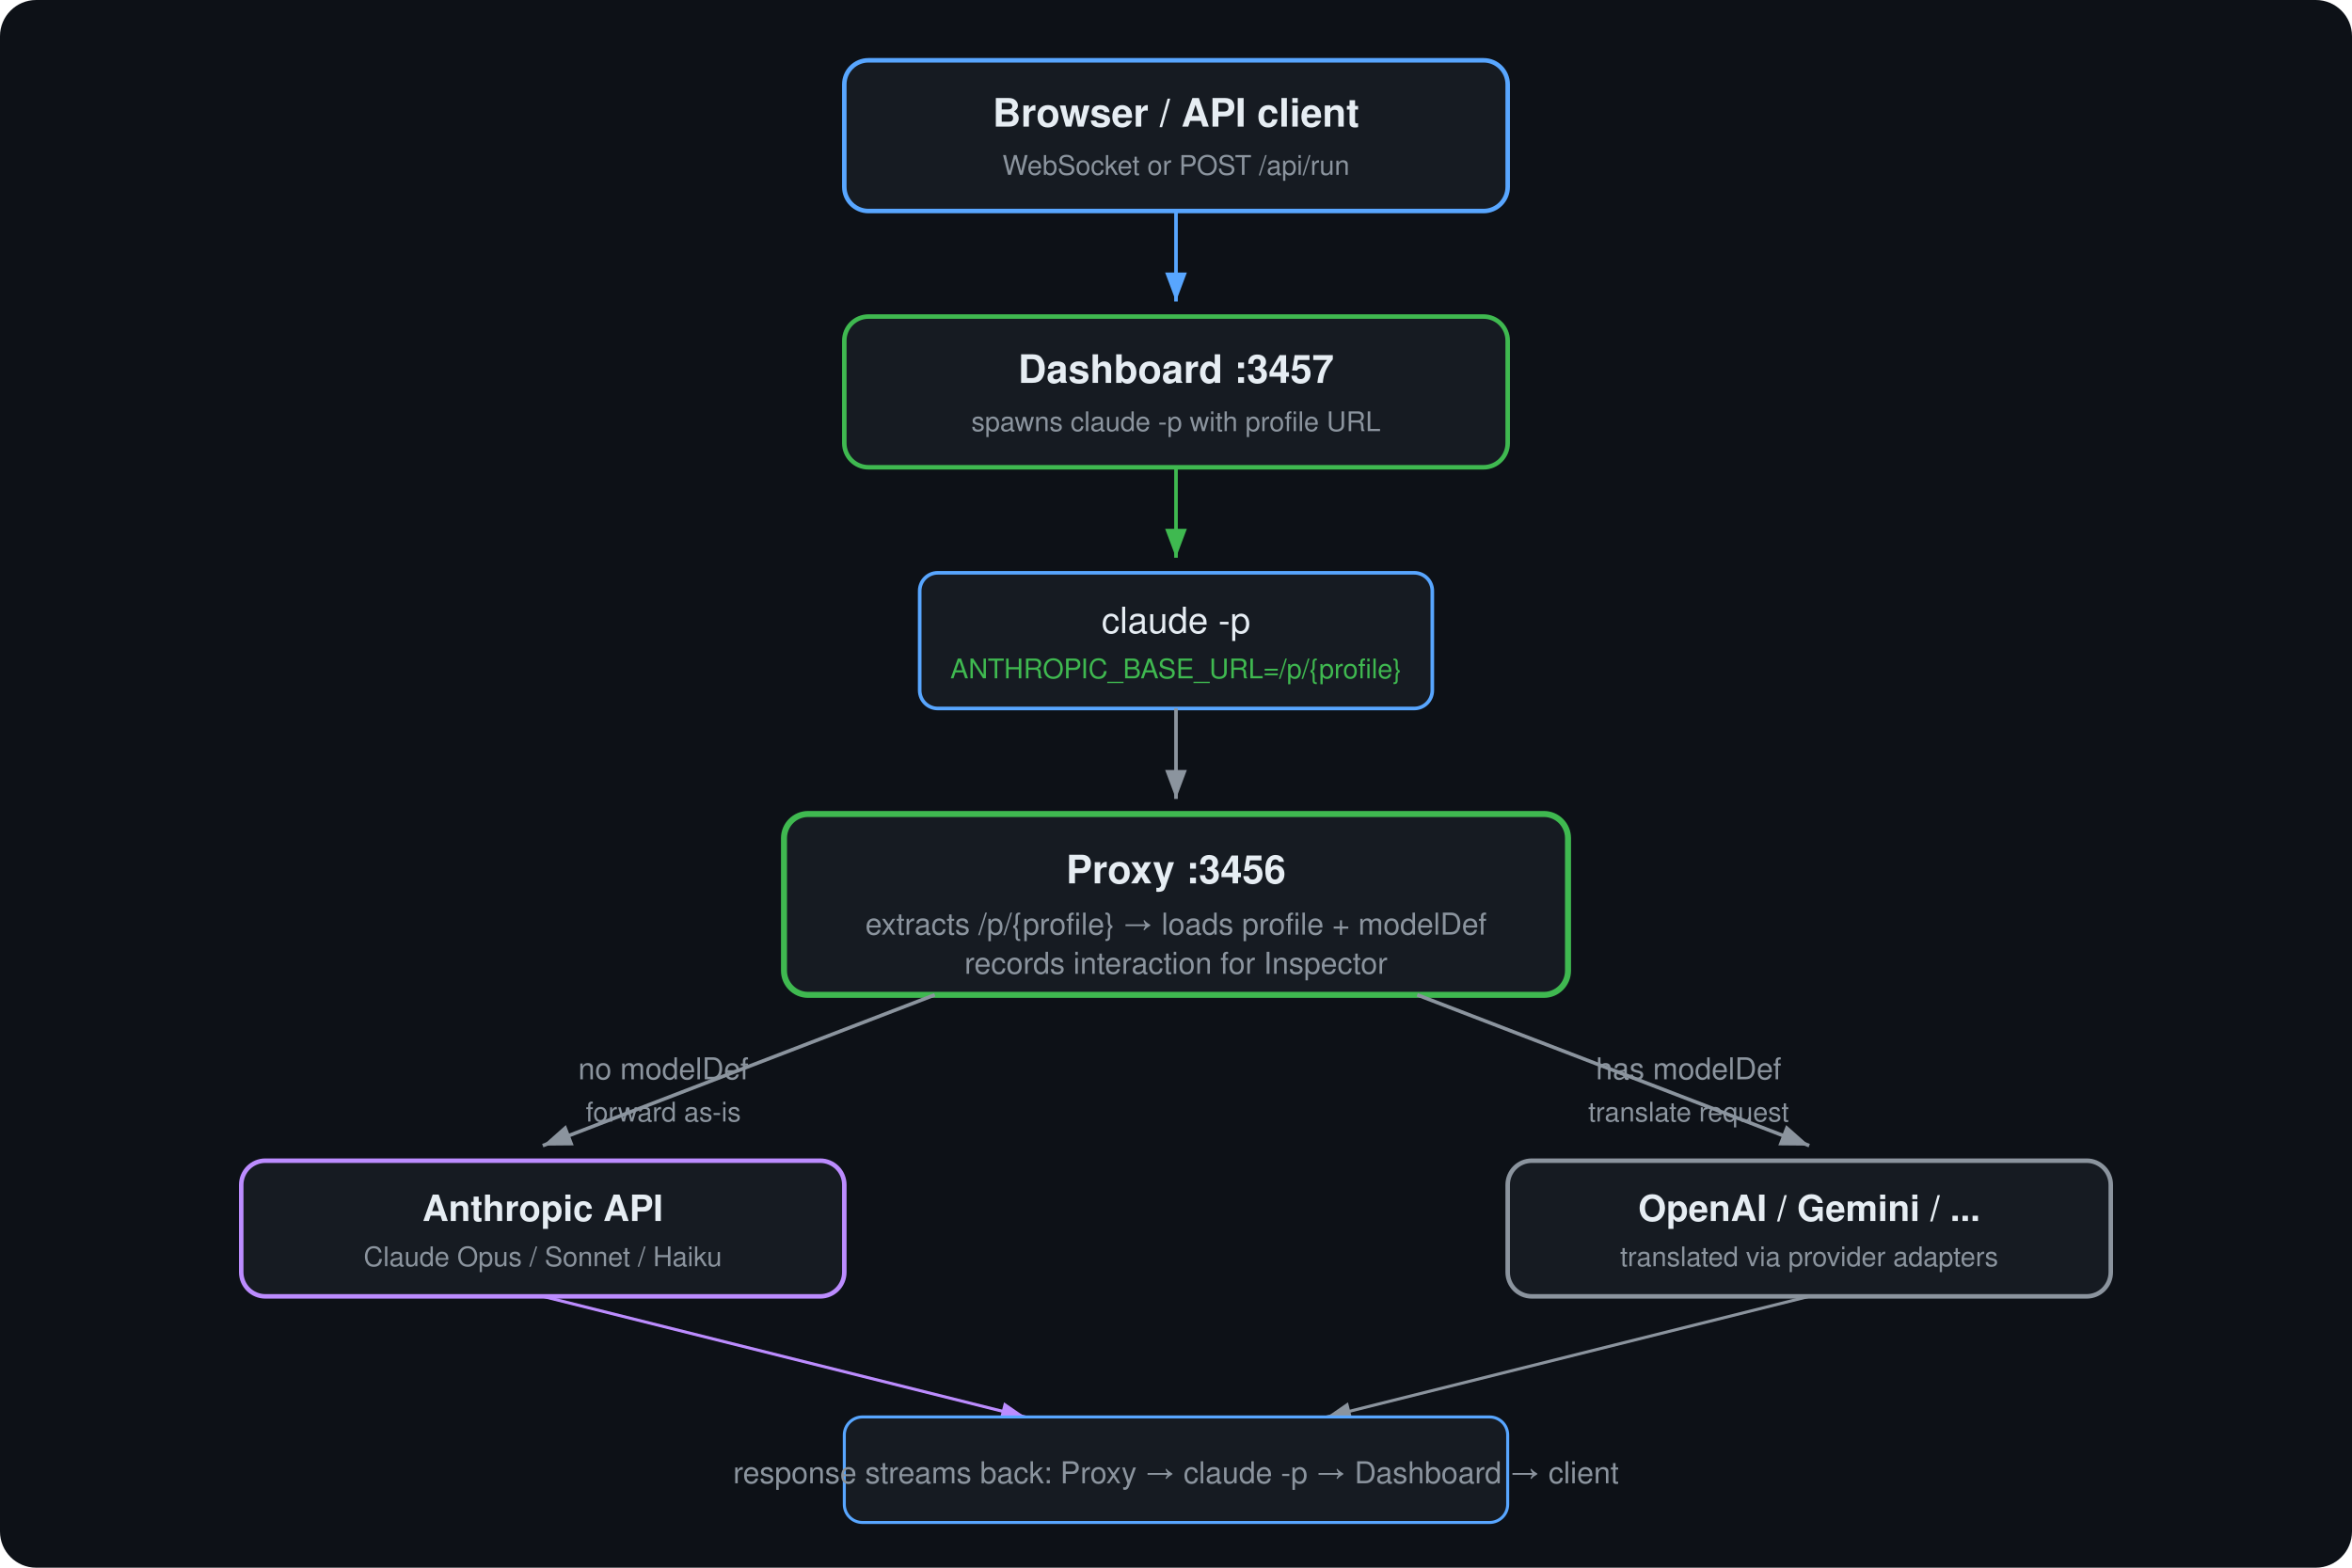
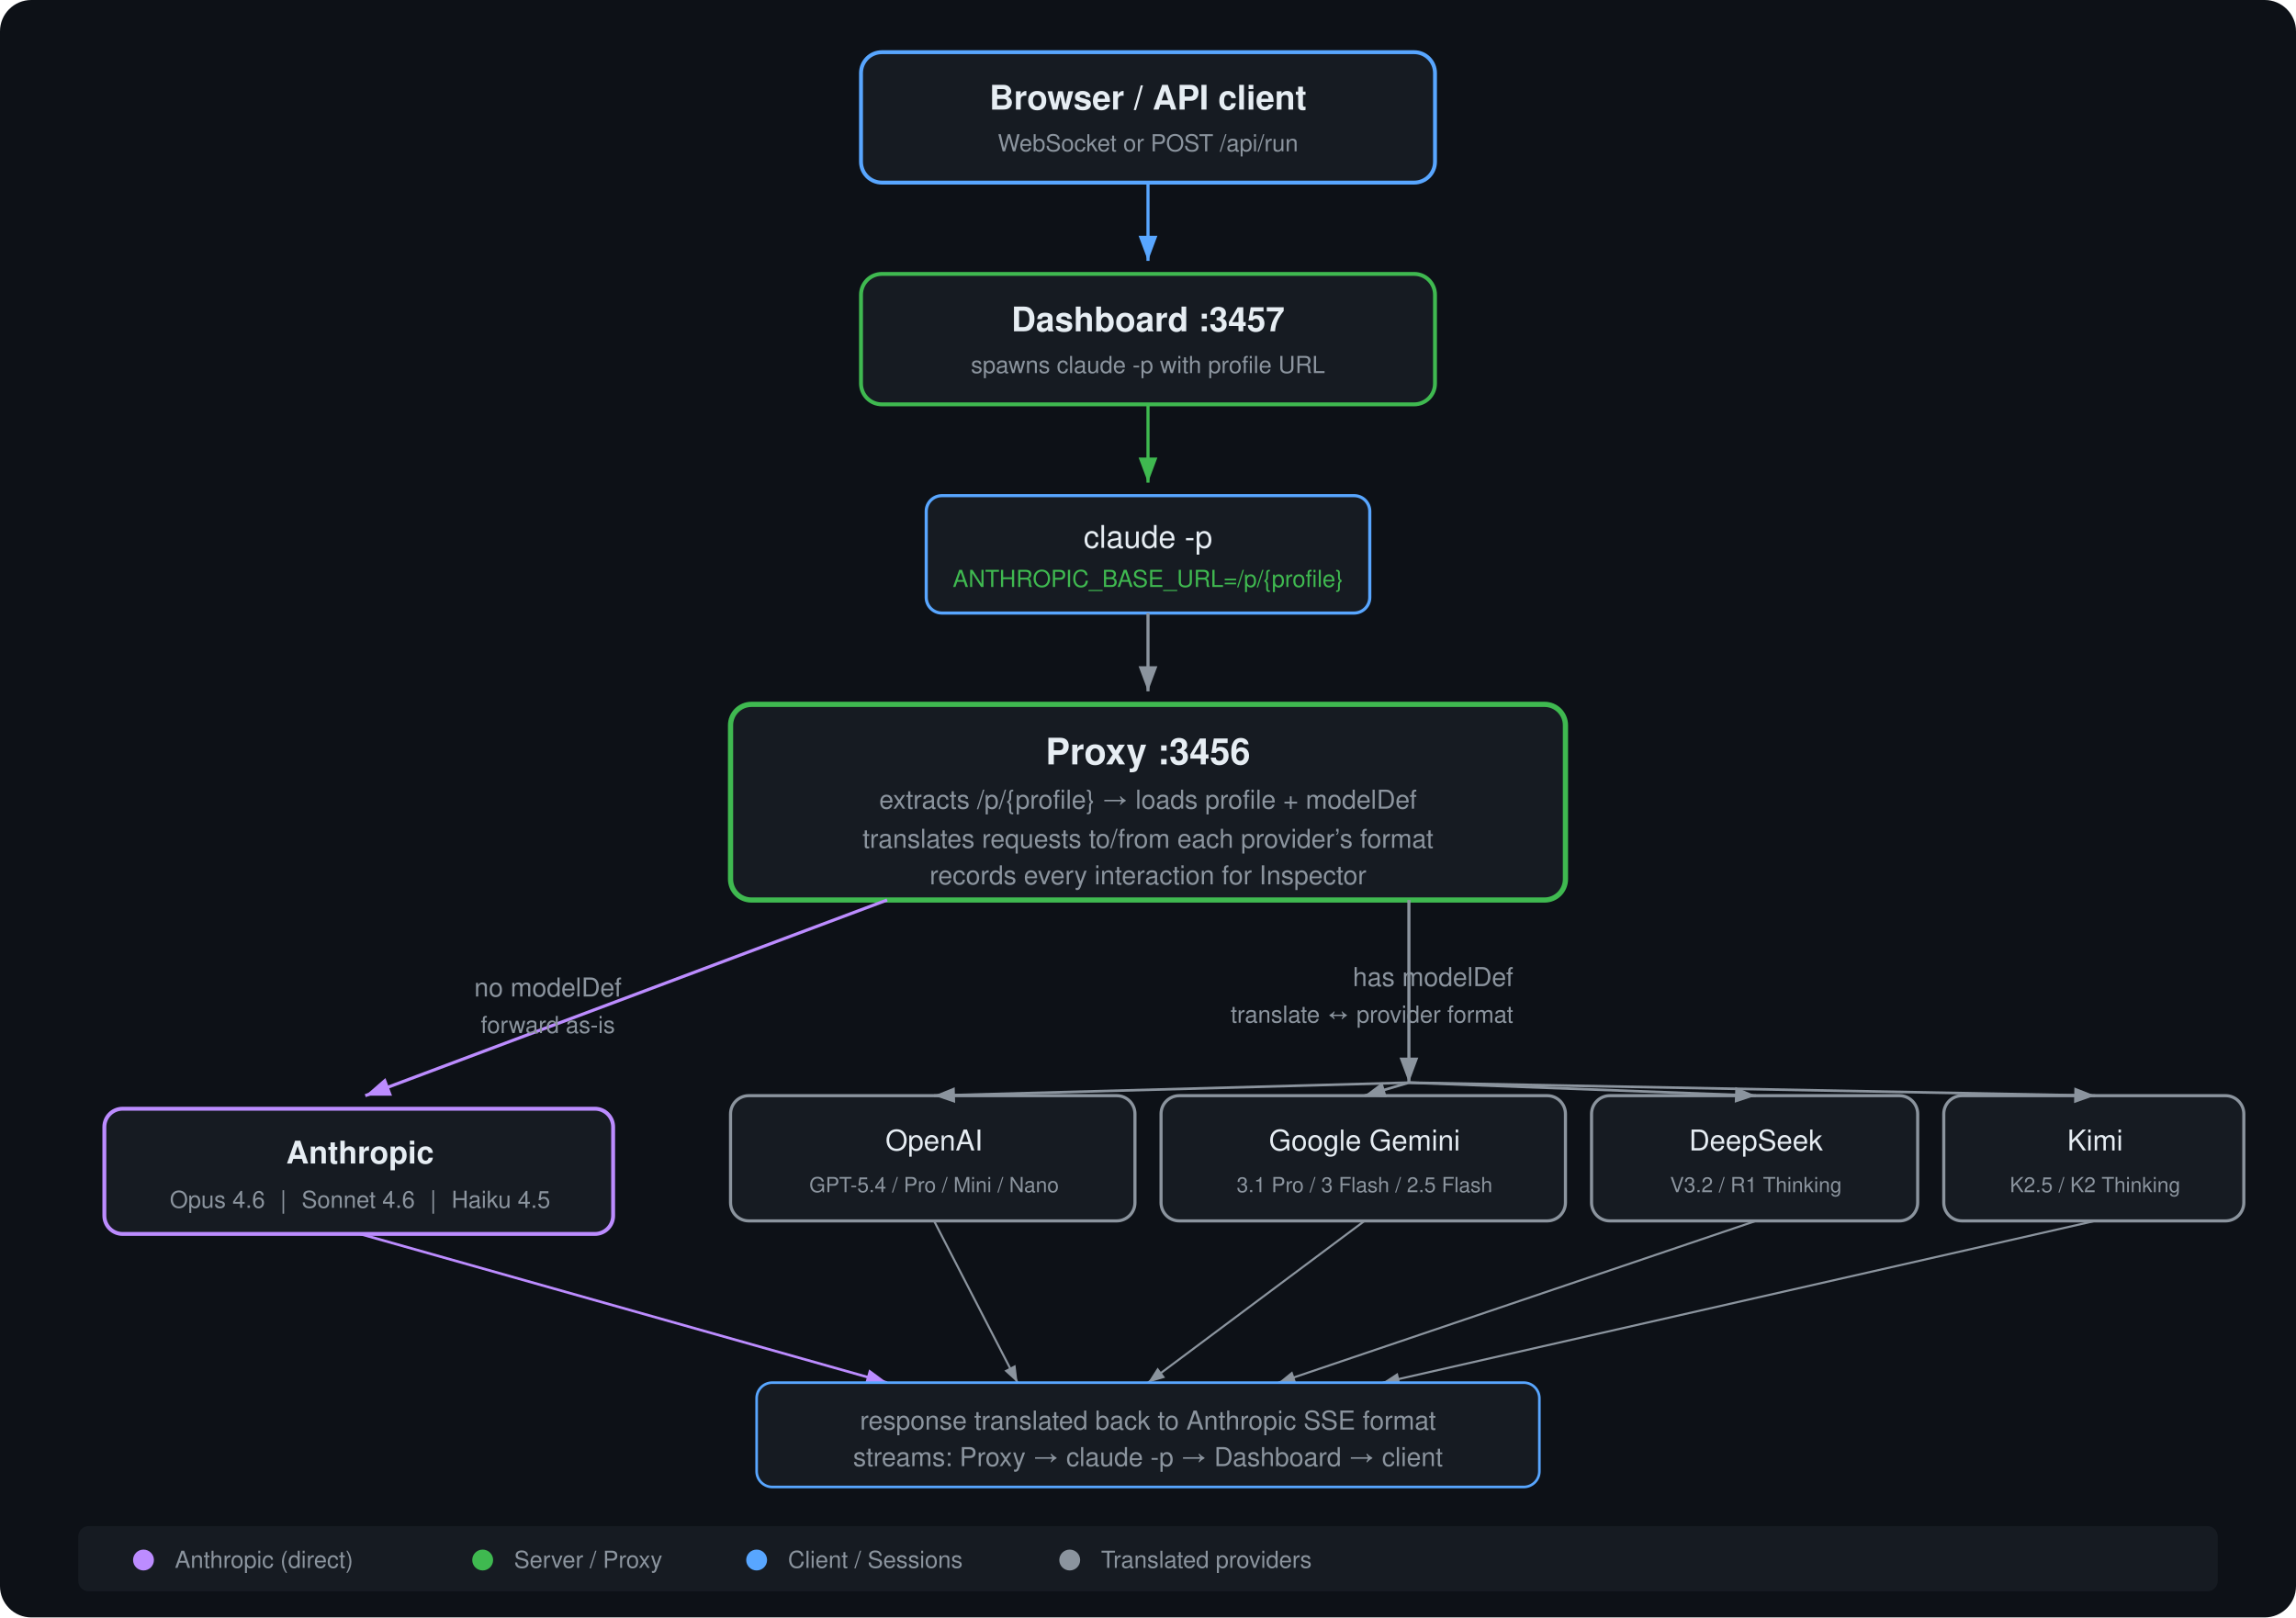
- <svg xmlns="http://www.w3.org/2000/svg" viewBox="0 0 780 520" style="font-family:-apple-system,BlinkMacSystemFont,'Segoe UI',Helvetica,Arial,sans-serif">
+ <svg xmlns="http://www.w3.org/2000/svg" viewBox="0 0 880 620" style="font-family:-apple-system,BlinkMacSystemFont,'Segoe UI',Helvetica,Arial,sans-serif">
  <defs>
    <marker id="a" markerWidth="8" markerHeight="6" refX="8" refY="3" orient="auto">
      <polygon points="0 0,8 3,0 6" fill="#8b949e" />
    </marker>
    <marker id="ab" markerWidth="8" markerHeight="6" refX="8" refY="3" orient="auto">
      <polygon points="0 0,8 3,0 6" fill="#58a6ff" />
    </marker>
    <marker id="ag" markerWidth="8" markerHeight="6" refX="8" refY="3" orient="auto">
      <polygon points="0 0,8 3,0 6" fill="#3fb950" />
    </marker>
    <marker id="ap" markerWidth="8" markerHeight="6" refX="8" refY="3" orient="auto">
      <polygon points="0 0,8 3,0 6" fill="#bc8cff" />
    </marker>
  </defs>
-   <rect width="780" height="520" rx="12" fill="#0d1117" />
-   <rect x="280" y="20" width="220" height="50" rx="8" fill="#161b22" stroke="#58a6ff" stroke-width="1.5" />
-   <text x="390" y="42" text-anchor="middle" fill="#e6edf3" font-size="13" font-weight="600">Browser / API client</text>
-   <text x="390" y="58" text-anchor="middle" fill="#8b949e" font-size="9">WebSocket or POST /api/run</text>
-   <line x1="390" y1="70" x2="390" y2="100" stroke="#58a6ff" stroke-width="1.2" marker-end="url(#ab)" />
-   <rect x="280" y="105" width="220" height="50" rx="8" fill="#161b22" stroke="#3fb950" stroke-width="1.5" />
-   <text x="390" y="127" text-anchor="middle" fill="#e6edf3" font-size="13" font-weight="600">Dashboard :3457</text>
-   <text x="390" y="143" text-anchor="middle" fill="#8b949e" font-size="9">spawns claude -p with profile URL</text>
-   <line x1="390" y1="155" x2="390" y2="185" stroke="#3fb950" stroke-width="1.2" marker-end="url(#ag)" />
-   <rect x="305" y="190" width="170" height="45" rx="6" fill="#161b22" stroke="#58a6ff" stroke-width="1.2" />
-   <text x="390" y="210" text-anchor="middle" fill="#e6edf3" font-size="12" font-weight="500">claude -p</text>
-   <text x="390" y="225" text-anchor="middle" fill="#3fb950" font-size="9">ANTHROPIC_BASE_URL=/p/{profile}</text>
-   <line x1="390" y1="235" x2="390" y2="265" stroke="#8b949e" stroke-width="1.2" marker-end="url(#a)" />
-   <rect x="260" y="270" width="260" height="60" rx="8" fill="#161b22" stroke="#3fb950" stroke-width="2" />
-   <text x="390" y="293" text-anchor="middle" fill="#e6edf3" font-size="13" font-weight="600">Proxy :3456</text>
-   <text x="390" y="310" text-anchor="middle" fill="#8b949e" font-size="10">extracts /p/{profile}  →  loads profile + modelDef</text>
-   <text x="390" y="323" text-anchor="middle" fill="#8b949e" font-size="10">records interaction for Inspector</text>
-   <line x1="310" y1="330" x2="180" y2="380" stroke="#8b949e" stroke-width="1.2" marker-end="url(#a)" />
-   <text x="220" y="358" text-anchor="middle" fill="#8b949e" font-size="10">no modelDef</text>
-   <text x="220" y="372" text-anchor="middle" fill="#8b949e" font-size="9">forward as-is</text>
-   <line x1="470" y1="330" x2="600" y2="380" stroke="#8b949e" stroke-width="1.2" marker-end="url(#a)" />
-   <text x="560" y="358" text-anchor="middle" fill="#8b949e" font-size="10">has modelDef</text>
-   <text x="560" y="372" text-anchor="middle" fill="#8b949e" font-size="9">translate request</text>
-   <rect x="80" y="385" width="200" height="45" rx="8" fill="#161b22" stroke="#bc8cff" stroke-width="1.5" />
-   <text x="180" y="405" text-anchor="middle" fill="#e6edf3" font-size="12" font-weight="600">Anthropic API</text>
-   <text x="180" y="420" text-anchor="middle" fill="#8b949e" font-size="9">Claude Opus / Sonnet / Haiku</text>
-   <rect x="500" y="385" width="200" height="45" rx="8" fill="#161b22" stroke="#8b949e" stroke-width="1.5" />
-   <text x="600" y="405" text-anchor="middle" fill="#e6edf3" font-size="12" font-weight="600">OpenAI / Gemini / ...</text>
-   <text x="600" y="420" text-anchor="middle" fill="#8b949e" font-size="9">translated via provider adapters</text>
-   <line x1="180" y1="430" x2="340" y2="470" stroke="#bc8cff" stroke-width="1" marker-end="url(#ap)" />
-   <line x1="600" y1="430" x2="440" y2="470" stroke="#8b949e" stroke-width="1" marker-end="url(#a)" />
-   <rect x="280" y="470" width="220" height="35" rx="6" fill="#161b22" stroke="#58a6ff" stroke-width="1" />
-   <text x="390" y="492" text-anchor="middle" fill="#8b949e" font-size="10">response streams back: Proxy → claude -p → Dashboard → client</text>
+   <rect width="880" height="620" rx="12" fill="#0d1117" />
+   <rect x="330" y="20" width="220" height="50" rx="8" fill="#161b22" stroke="#58a6ff" stroke-width="1.5" />
+   <text x="440" y="42" text-anchor="middle" fill="#e6edf3" font-size="13" font-weight="600">Browser / API client</text>
+   <text x="440" y="58" text-anchor="middle" fill="#8b949e" font-size="9">WebSocket or POST /api/run</text>
+   <line x1="440" y1="70" x2="440" y2="100" stroke="#58a6ff" stroke-width="1.2" marker-end="url(#ab)" />
+   <rect x="330" y="105" width="220" height="50" rx="8" fill="#161b22" stroke="#3fb950" stroke-width="1.5" />
+   <text x="440" y="127" text-anchor="middle" fill="#e6edf3" font-size="13" font-weight="600">Dashboard :3457</text>
+   <text x="440" y="143" text-anchor="middle" fill="#8b949e" font-size="9">spawns claude -p with profile URL</text>
+   <line x1="440" y1="155" x2="440" y2="185" stroke="#3fb950" stroke-width="1.2" marker-end="url(#ag)" />
+   <rect x="355" y="190" width="170" height="45" rx="6" fill="#161b22" stroke="#58a6ff" stroke-width="1.2" />
+   <text x="440" y="210" text-anchor="middle" fill="#e6edf3" font-size="12" font-weight="500">claude -p</text>
+   <text x="440" y="225" text-anchor="middle" fill="#3fb950" font-size="9">ANTHROPIC_BASE_URL=/p/{profile}</text>
+   <line x1="440" y1="235" x2="440" y2="265" stroke="#8b949e" stroke-width="1.2" marker-end="url(#a)" />
+   <rect x="280" y="270" width="320" height="75" rx="8" fill="#161b22" stroke="#3fb950" stroke-width="2" />
+   <text x="440" y="293" text-anchor="middle" fill="#e6edf3" font-size="14" font-weight="600">Proxy :3456</text>
+   <text x="440" y="310" text-anchor="middle" fill="#8b949e" font-size="10">extracts /p/{profile}  →  loads profile + modelDef</text>
+   <text x="440" y="325" text-anchor="middle" fill="#8b949e" font-size="10">translates requests to/from each provider’s format</text>
+   <text x="440" y="339" text-anchor="middle" fill="#8b949e" font-size="10">records every interaction for Inspector</text>
+   <line x1="340" y1="345" x2="140" y2="420" stroke="#bc8cff" stroke-width="1.2" marker-end="url(#ap)" />
+   <text x="210" y="382" text-anchor="middle" fill="#8b949e" font-size="10">no modelDef</text>
+   <text x="210" y="396" text-anchor="middle" fill="#8b949e" font-size="9">forward as-is</text>
+   <line x1="540" y1="345" x2="540" y2="415" stroke="#8b949e" stroke-width="1.2" marker-end="url(#a)" />
+   <text x="580" y="378" text-anchor="end" fill="#8b949e" font-size="10">has modelDef</text>
+   <text x="580" y="392" text-anchor="end" fill="#8b949e" font-size="9">translate ↔ provider format</text>
+   <rect x="40" y="425" width="195" height="48" rx="7" fill="#161b22" stroke="#bc8cff" stroke-width="1.5" />
+   <text x="138" y="446" text-anchor="middle" fill="#e6edf3" font-size="12" font-weight="600">Anthropic</text>
+   <text x="138" y="463" text-anchor="middle" fill="#8b949e" font-size="9">Opus 4.6  │  Sonnet 4.6  │  Haiku 4.5</text>
+   <rect x="280" y="420" width="155" height="48" rx="7" fill="#161b22" stroke="#8b949e" stroke-width="1.2" />
+   <text x="358" y="441" text-anchor="middle" fill="#e6edf3" font-size="11" font-weight="500">OpenAI</text>
+   <text x="358" y="457" text-anchor="middle" fill="#8b949e" font-size="8">GPT-5.4 / Pro / Mini / Nano</text>
+   <rect x="445" y="420" width="155" height="48" rx="7" fill="#161b22" stroke="#8b949e" stroke-width="1.2" />
+   <text x="523" y="441" text-anchor="middle" fill="#e6edf3" font-size="11" font-weight="500">Google Gemini</text>
+   <text x="523" y="457" text-anchor="middle" fill="#8b949e" font-size="8">3.1 Pro / 3 Flash / 2.5 Flash</text>
+   <rect x="610" y="420" width="125" height="48" rx="7" fill="#161b22" stroke="#8b949e" stroke-width="1.2" />
+   <text x="673" y="441" text-anchor="middle" fill="#e6edf3" font-size="11" font-weight="500">DeepSeek</text>
+   <text x="673" y="457" text-anchor="middle" fill="#8b949e" font-size="8">V3.2 / R1 Thinking</text>
+   <rect x="745" y="420" width="115" height="48" rx="7" fill="#161b22" stroke="#8b949e" stroke-width="1.2" />
+   <text x="803" y="441" text-anchor="middle" fill="#e6edf3" font-size="11" font-weight="500">Kimi</text>
+   <text x="803" y="457" text-anchor="middle" fill="#8b949e" font-size="8">K2.5 / K2 Thinking</text>
+   <line x1="540" y1="415" x2="358" y2="420" stroke="#8b949e" stroke-width="1" marker-end="url(#a)" />
+   <line x1="540" y1="415" x2="523" y2="420" stroke="#8b949e" stroke-width="1" marker-end="url(#a)" />
+   <line x1="540" y1="415" x2="673" y2="420" stroke="#8b949e" stroke-width="1" marker-end="url(#a)" />
+   <line x1="540" y1="415" x2="803" y2="420" stroke="#8b949e" stroke-width="1" marker-end="url(#a)" />
+   <line x1="138" y1="473" x2="340" y2="530" stroke="#bc8cff" stroke-width="1" marker-end="url(#ap)" />
+   <line x1="358" y1="468" x2="390" y2="530" stroke="#8b949e" stroke-width="0.8" marker-end="url(#a)" />
+   <line x1="523" y1="468" x2="440" y2="530" stroke="#8b949e" stroke-width="0.8" marker-end="url(#a)" />
+   <line x1="673" y1="468" x2="490" y2="530" stroke="#8b949e" stroke-width="0.8" marker-end="url(#a)" />
+   <line x1="803" y1="468" x2="530" y2="530" stroke="#8b949e" stroke-width="0.8" marker-end="url(#a)" />
+   <rect x="290" y="530" width="300" height="40" rx="6" fill="#161b22" stroke="#58a6ff" stroke-width="1" />
+   <text x="440" y="548" text-anchor="middle" fill="#8b949e" font-size="10">response translated back to Anthropic SSE format</text>
+   <text x="440" y="562" text-anchor="middle" fill="#8b949e" font-size="10">streams: Proxy → claude -p → Dashboard → client</text>
+   <rect x="30" y="585" width="820" height="25" rx="4" fill="#161b22" />
+   <circle cx="55" cy="598" r="4" fill="#bc8cff" />
+   <text x="67" y="601" fill="#8b949e" font-size="9">Anthropic (direct)</text>
+   <circle cx="185" cy="598" r="4" fill="#3fb950" />
+   <text x="197" y="601" fill="#8b949e" font-size="9">Server / Proxy</text>
+   <circle cx="290" cy="598" r="4" fill="#58a6ff" />
+   <text x="302" y="601" fill="#8b949e" font-size="9">Client / Sessions</text>
+   <circle cx="410" cy="598" r="4" fill="#8b949e" />
+   <text x="422" y="601" fill="#8b949e" font-size="9">Translated providers</text>
</svg>
